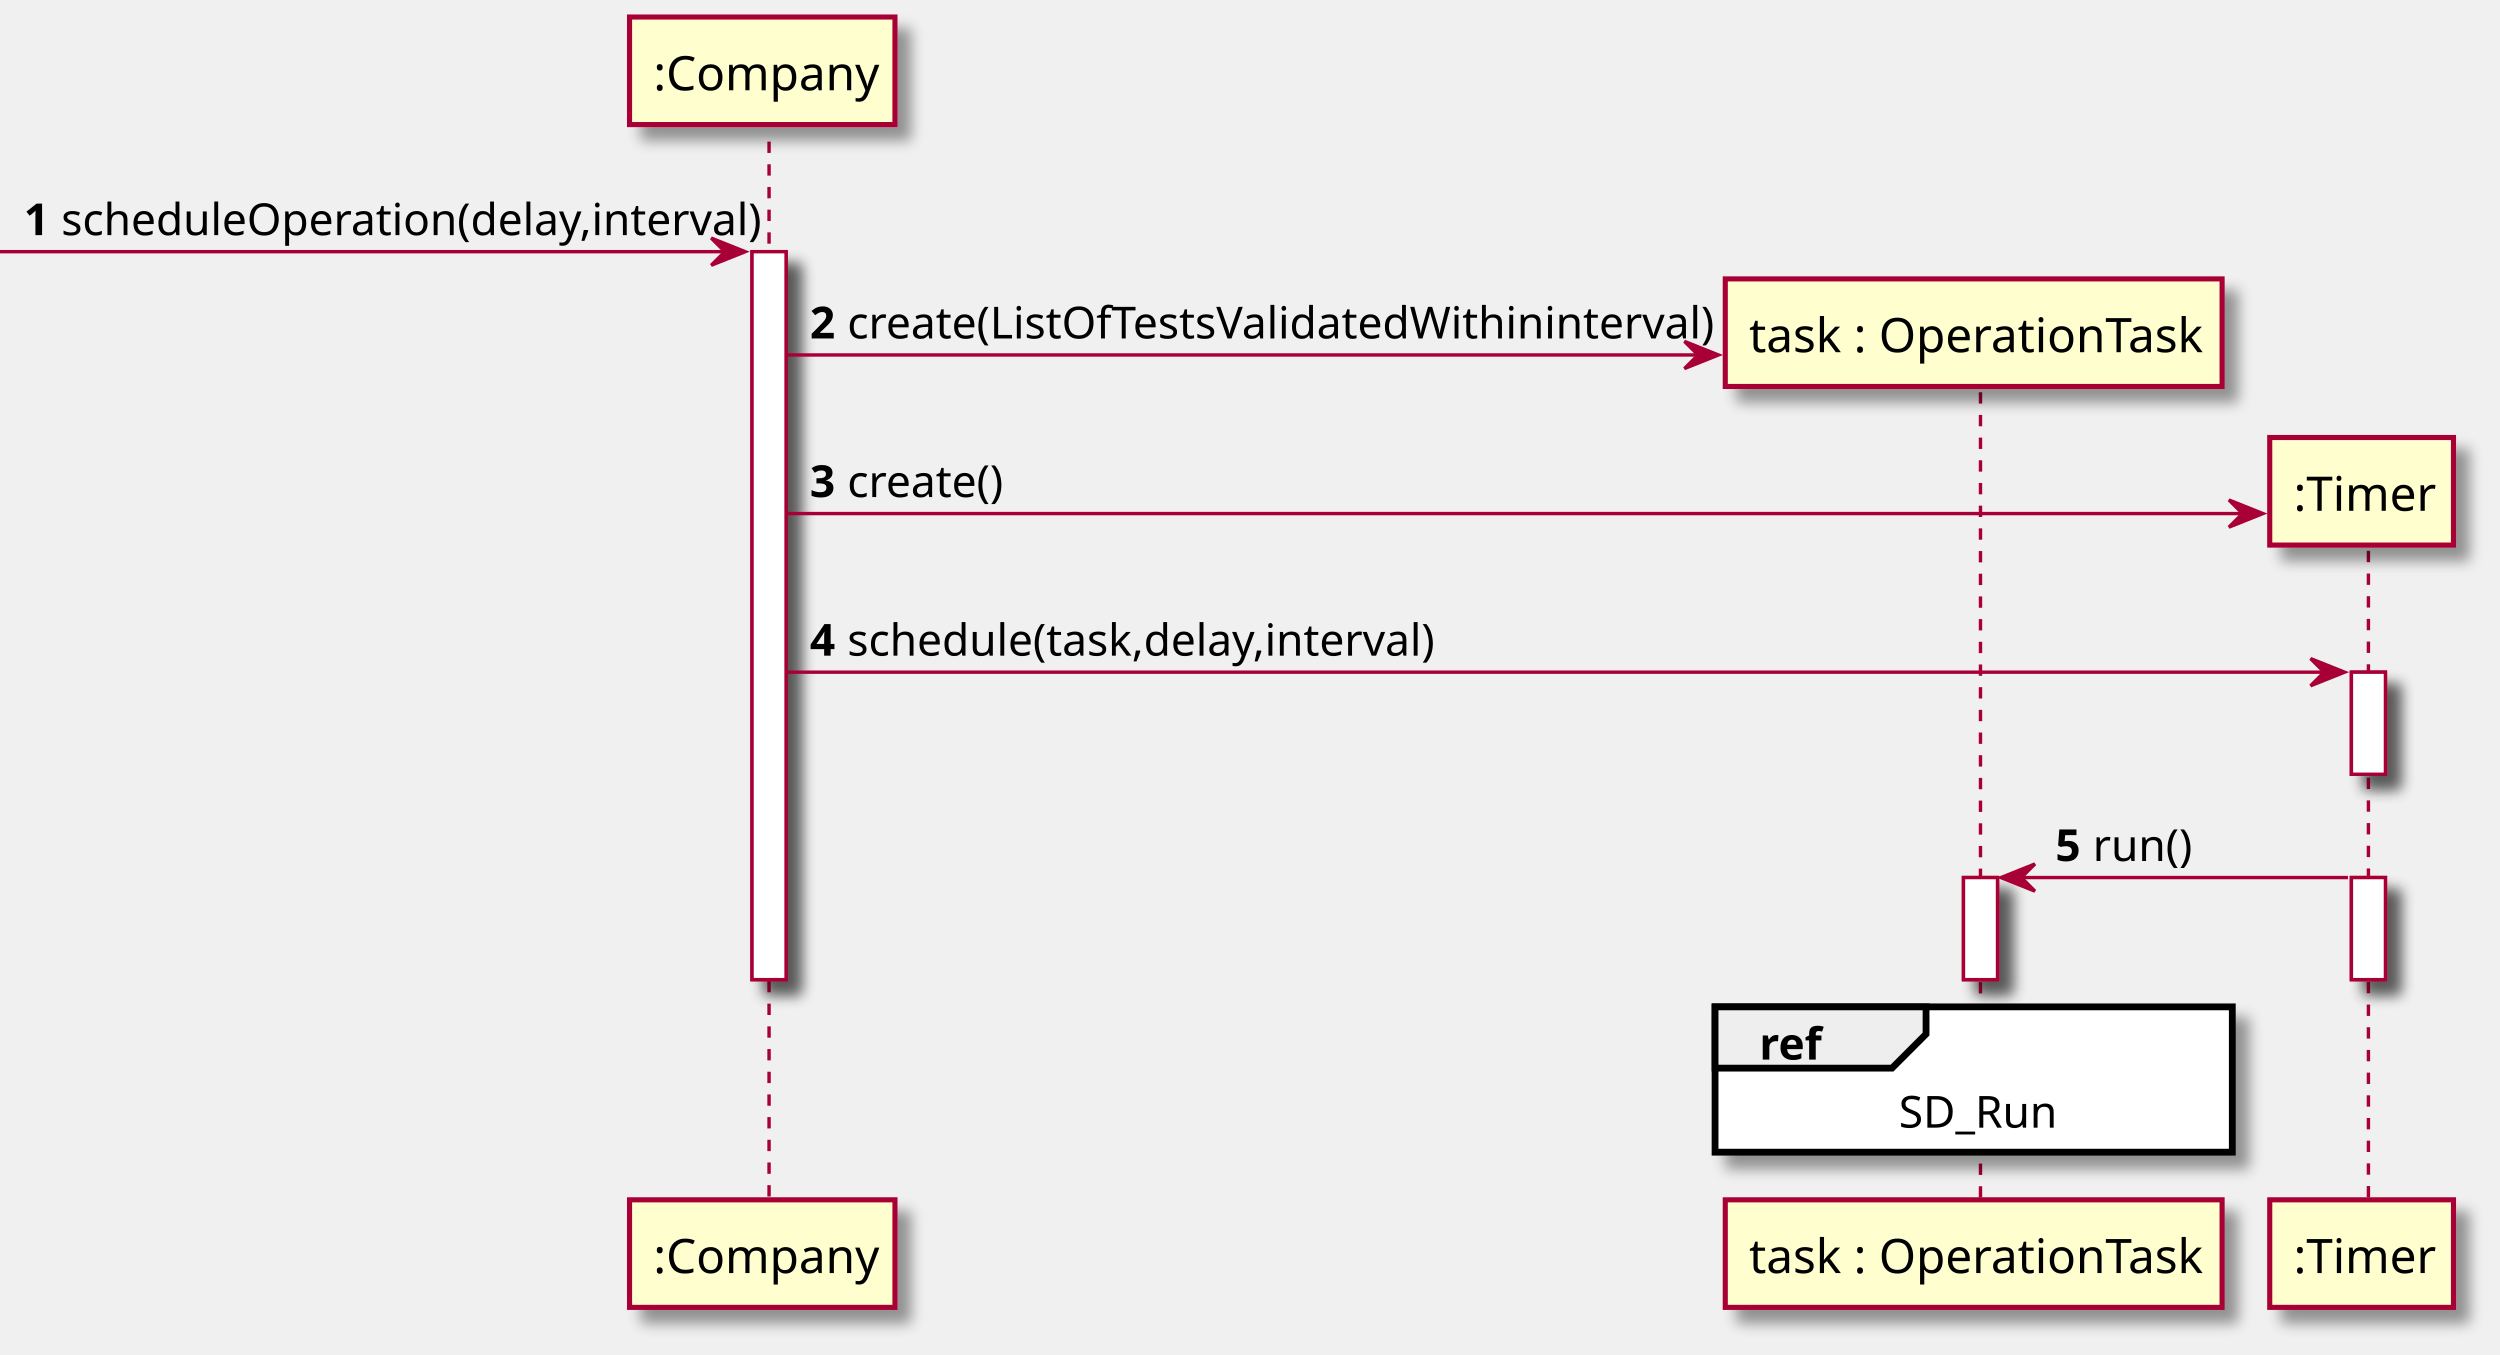
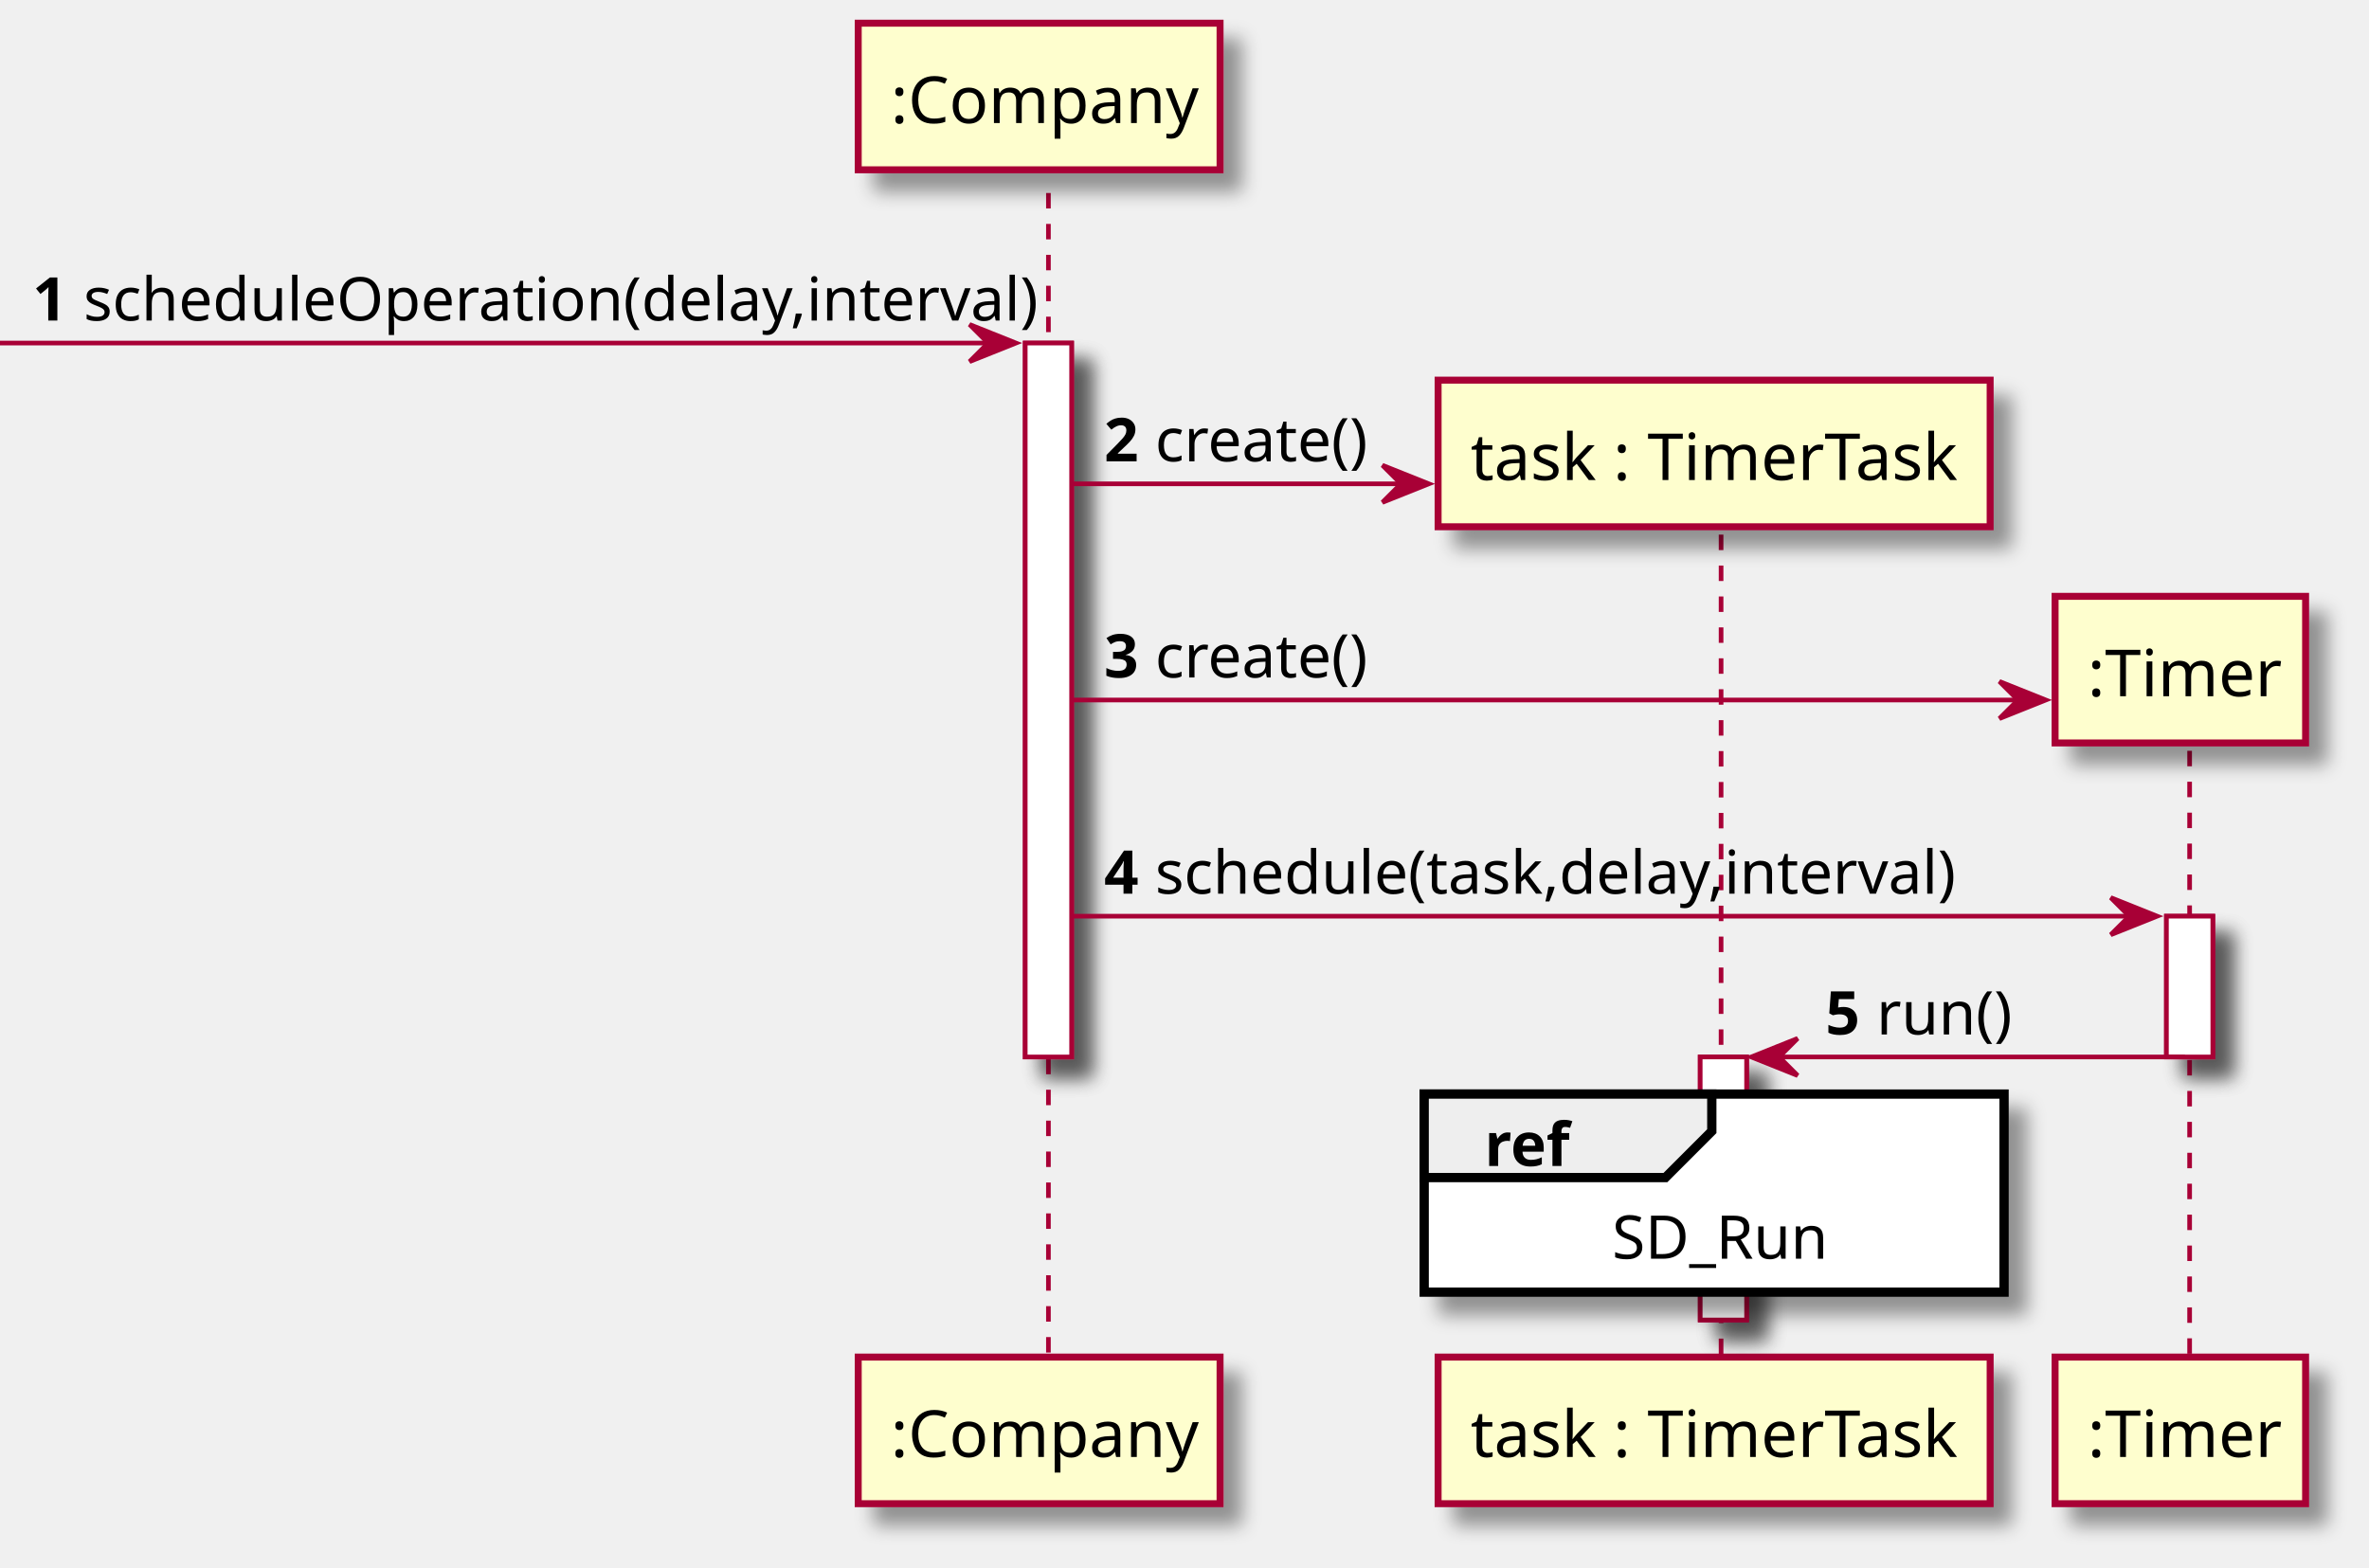
- <svg xmlns="http://www.w3.org/2000/svg" contentScriptType="application/ecmascript" contentStyleType="text/css" height="597px" preserveAspectRatio="none" style="width:1102px;height:597px;background:#FFFFFF;" version="1.1" viewBox="0 0 1102 597" width="1102.5px" zoomAndPan="magnify">
+ <svg xmlns="http://www.w3.org/2000/svg" contentScriptType="application/ecmascript" contentStyleType="text/css" height="507px" preserveAspectRatio="none" style="width:766px;height:507px;background:#FFFFFF;" version="1.1" viewBox="0 0 766 507" width="766.5px" zoomAndPan="magnify">
  <defs>
-     <filter height="300%" id="fu9vjgxpeegse" width="300%" x="-1" y="-1">
+     <filter height="300%" id="f1grjoyxctgm4w" width="300%" x="-1" y="-1">
      <feGaussianBlur result="blurOut" stdDeviation="3.0" />
      <feColorMatrix in="blurOut" result="blurOut2" type="matrix" values="0 0 0 0 0 0 0 0 0 0 0 0 0 0 0 0 0 0 .4 0" />
      <feOffset dx="6.0" dy="6.0" in="blurOut2" result="blurOut3" />
      <feBlend in="SourceGraphic" in2="blurOut3" mode="normal" />
    </filter>
  </defs>
  <g>
-     <rect fill="#FFFFFF" filter="url(#fu9vjgxpeegse)" height="320.883" style="stroke:#A80036;stroke-width:1.5;" width="15" x="331.5" y="110.941" />
-     <rect fill="#FFFFFF" filter="url(#fu9vjgxpeegse)" height="45" style="stroke:#A80036;stroke-width:1.5;" width="15" x="865.5" y="386.824" />
-     <rect fill="#FFFFFF" filter="url(#fu9vjgxpeegse)" height="45" style="stroke:#A80036;stroke-width:1.5;" width="15" x="1036.5" y="296.297" />
-     <rect fill="#FFFFFF" filter="url(#fu9vjgxpeegse)" height="45" style="stroke:#A80036;stroke-width:1.5;" width="15" x="1036.5" y="386.824" />
-     <line style="stroke:#A80036;stroke-width:1.5;stroke-dasharray:5.0,5.0;" x1="339" x2="339" y1="62.414" y2="530.379" />
-     <line style="stroke:#A80036;stroke-width:1.5;stroke-dasharray:5.0,5.0;" x1="873" x2="873" y1="172.898" y2="530.379" />
-     <line style="stroke:#A80036;stroke-width:1.5;stroke-dasharray:5.0,5.0;" x1="1044" x2="1044" y1="242.812" y2="530.379" />
-     <rect fill="#FEFECE" filter="url(#fu9vjgxpeegse)" height="47.414" style="stroke:#A80036;stroke-width:2.25;" width="117" x="277.5" y="7.5" />
+     <rect fill="#FFFFFF" filter="url(#f1grjoyxctgm4w)" height="230.883" style="stroke:#A80036;stroke-width:1.5;" width="15" x="331.5" y="110.941" />
+     <rect fill="#FFFFFF" filter="url(#f1grjoyxctgm4w)" height="85.055" style="stroke:#A80036;stroke-width:1.5;" width="15" x="549.75" y="341.824" />
+     <rect fill="#FFFFFF" filter="url(#f1grjoyxctgm4w)" height="45.527" style="stroke:#A80036;stroke-width:1.5;" width="15" x="700.5" y="296.297" />
+     <line style="stroke:#A80036;stroke-width:1.5;stroke-dasharray:5.0,5.0;" x1="339" x2="339" y1="62.414" y2="440.379" />
+     <line style="stroke:#A80036;stroke-width:1.5;stroke-dasharray:5.0,5.0;" x1="556.5" x2="556.5" y1="172.898" y2="440.379" />
+     <line style="stroke:#A80036;stroke-width:1.5;stroke-dasharray:5.0,5.0;" x1="708" x2="708" y1="242.812" y2="440.379" />
+     <rect fill="#FEFECE" filter="url(#f1grjoyxctgm4w)" height="47.414" style="stroke:#A80036;stroke-width:2.25;" width="117" x="277.5" y="7.5" />
    <text fill="#000000" font-family="sans-serif" font-size="21" lengthAdjust="spacing" textLength="96" x="288" y="39.8">:Company</text>
-     <rect fill="#FEFECE" filter="url(#fu9vjgxpeegse)" height="47.414" style="stroke:#A80036;stroke-width:2.25;" width="117" x="277.5" y="528.879" />
-     <text fill="#000000" font-family="sans-serif" font-size="21" lengthAdjust="spacing" textLength="96" x="288" y="561.179">:Company</text>
-     <rect fill="#FEFECE" filter="url(#fu9vjgxpeegse)" height="47.414" style="stroke:#A80036;stroke-width:2.25;" width="219" x="760.5" y="528.879" />
-     <text fill="#000000" font-family="sans-serif" font-size="21" lengthAdjust="spacing" textLength="198" x="771" y="561.179">task : OperationTask</text>
-     <rect fill="#FEFECE" filter="url(#fu9vjgxpeegse)" height="47.414" style="stroke:#A80036;stroke-width:2.25;" width="81" x="1000.5" y="528.879" />
-     <text fill="#000000" font-family="sans-serif" font-size="21" lengthAdjust="spacing" textLength="60" x="1011" y="561.179">:Timer</text>
-     <rect fill="#FFFFFF" filter="url(#fu9vjgxpeegse)" height="320.883" style="stroke:#A80036;stroke-width:1.5;" width="15" x="331.5" y="110.941" />
-     <rect fill="#FFFFFF" filter="url(#fu9vjgxpeegse)" height="45" style="stroke:#A80036;stroke-width:1.5;" width="15" x="865.5" y="386.824" />
-     <rect fill="#FFFFFF" filter="url(#fu9vjgxpeegse)" height="45" style="stroke:#A80036;stroke-width:1.5;" width="15" x="1036.5" y="296.297" />
-     <rect fill="#FFFFFF" filter="url(#fu9vjgxpeegse)" height="45" style="stroke:#A80036;stroke-width:1.5;" width="15" x="1036.5" y="386.824" />
+     <rect fill="#FEFECE" filter="url(#f1grjoyxctgm4w)" height="47.414" style="stroke:#A80036;stroke-width:2.25;" width="117" x="277.5" y="438.879" />
+     <text fill="#000000" font-family="sans-serif" font-size="21" lengthAdjust="spacing" textLength="96" x="288" y="471.179">:Company</text>
+     <rect fill="#FEFECE" filter="url(#f1grjoyxctgm4w)" height="47.414" style="stroke:#A80036;stroke-width:2.25;" width="178.5" x="465" y="438.879" />
+     <text fill="#000000" font-family="sans-serif" font-size="21" lengthAdjust="spacing" textLength="157.5" x="475.5" y="471.179">task : TimerTask</text>
+     <rect fill="#FEFECE" filter="url(#f1grjoyxctgm4w)" height="47.414" style="stroke:#A80036;stroke-width:2.25;" width="81" x="664.5" y="438.879" />
+     <text fill="#000000" font-family="sans-serif" font-size="21" lengthAdjust="spacing" textLength="60" x="675" y="471.179">:Timer</text>
+     <rect fill="#FFFFFF" filter="url(#f1grjoyxctgm4w)" height="230.883" style="stroke:#A80036;stroke-width:1.5;" width="15" x="331.5" y="110.941" />
+     <rect fill="#FFFFFF" filter="url(#f1grjoyxctgm4w)" height="85.055" style="stroke:#A80036;stroke-width:1.5;" width="15" x="549.75" y="341.824" />
+     <rect fill="#FFFFFF" filter="url(#f1grjoyxctgm4w)" height="45.527" style="stroke:#A80036;stroke-width:1.5;" width="15" x="700.5" y="296.297" />
    <polygon fill="#A80036" points="313.5,104.941,328.5,110.941,313.5,116.941,319.5,110.941" style="stroke:#A80036;stroke-width:1.5;" />
    <line style="stroke:#A80036;stroke-width:1.5;" x1="0" x2="322.5" y1="110.941" y2="110.941" />
    <text fill="#000000" font-family="sans-serif" font-size="19.5" font-weight="bold" lengthAdjust="spacing" textLength="10.5" x="10.5" y="103.657">1</text>
    <text fill="#000000" font-family="sans-serif" font-size="19.5" lengthAdjust="spacing" textLength="286.5" x="27" y="103.657">scheduleOperation(delay,interval)</text>
-     <polygon fill="#A80036" points="742.5,150.469,757.5,156.469,742.5,162.469,748.5,156.469" style="stroke:#A80036;stroke-width:1.5;" />
-     <line style="stroke:#A80036;stroke-width:1.5;" x1="346.5" x2="751.5" y1="156.469" y2="156.469" />
+     <polygon fill="#A80036" points="447,150.469,462,156.469,447,162.469,453,156.469" style="stroke:#A80036;stroke-width:1.5;" />
+     <line style="stroke:#A80036;stroke-width:1.5;" x1="346.5" x2="456" y1="156.469" y2="156.469" />
    <text fill="#000000" font-family="sans-serif" font-size="19.5" font-weight="bold" lengthAdjust="spacing" textLength="10.5" x="357" y="149.184">2</text>
-     <text fill="#000000" font-family="sans-serif" font-size="19.5" lengthAdjust="spacing" textLength="361.5" x="373.5" y="149.184">create(ListOfTestsValidatedWithininterval)</text>
-     <rect fill="#FEFECE" filter="url(#fu9vjgxpeegse)" height="47.414" style="stroke:#A80036;stroke-width:2.25;" width="219" x="760.5" y="122.941" />
-     <text fill="#000000" font-family="sans-serif" font-size="21" lengthAdjust="spacing" textLength="198" x="771" y="155.241">task : OperationTask</text>
-     <polygon fill="#A80036" points="982.5,220.383,997.5,226.383,982.5,232.383,988.5,226.383" style="stroke:#A80036;stroke-width:1.5;" />
-     <line style="stroke:#A80036;stroke-width:1.5;" x1="346.5" x2="991.5" y1="226.383" y2="226.383" />
+     <text fill="#000000" font-family="sans-serif" font-size="19.5" lengthAdjust="spacing" textLength="66" x="373.5" y="149.184">create()</text>
+     <rect fill="#FEFECE" filter="url(#f1grjoyxctgm4w)" height="47.414" style="stroke:#A80036;stroke-width:2.25;" width="178.5" x="465" y="122.941" />
+     <text fill="#000000" font-family="sans-serif" font-size="21" lengthAdjust="spacing" textLength="157.5" x="475.5" y="155.241">task : TimerTask</text>
+     <polygon fill="#A80036" points="646.5,220.383,661.5,226.383,646.5,232.383,652.5,226.383" style="stroke:#A80036;stroke-width:1.5;" />
+     <line style="stroke:#A80036;stroke-width:1.5;" x1="346.5" x2="655.5" y1="226.383" y2="226.383" />
    <text fill="#000000" font-family="sans-serif" font-size="19.5" font-weight="bold" lengthAdjust="spacing" textLength="10.5" x="357" y="219.098">3</text>
    <text fill="#000000" font-family="sans-serif" font-size="19.5" lengthAdjust="spacing" textLength="66" x="373.5" y="219.098">create()</text>
-     <rect fill="#FEFECE" filter="url(#fu9vjgxpeegse)" height="47.414" style="stroke:#A80036;stroke-width:2.25;" width="81" x="1000.5" y="192.856" />
-     <text fill="#000000" font-family="sans-serif" font-size="21" lengthAdjust="spacing" textLength="60" x="1011" y="225.155">:Timer</text>
-     <polygon fill="#A80036" points="1018.5,290.297,1033.5,296.297,1018.5,302.297,1024.5,296.297" style="stroke:#A80036;stroke-width:1.5;" />
-     <line style="stroke:#A80036;stroke-width:1.5;" x1="346.5" x2="1027.5" y1="296.297" y2="296.297" />
+     <rect fill="#FEFECE" filter="url(#f1grjoyxctgm4w)" height="47.414" style="stroke:#A80036;stroke-width:2.25;" width="81" x="664.5" y="192.856" />
+     <text fill="#000000" font-family="sans-serif" font-size="21" lengthAdjust="spacing" textLength="60" x="675" y="225.155">:Timer</text>
+     <polygon fill="#A80036" points="682.5,290.297,697.5,296.297,682.5,302.297,688.5,296.297" style="stroke:#A80036;stroke-width:1.5;" />
+     <line style="stroke:#A80036;stroke-width:1.5;" x1="346.5" x2="691.5" y1="296.297" y2="296.297" />
    <text fill="#000000" font-family="sans-serif" font-size="19.5" font-weight="bold" lengthAdjust="spacing" textLength="10.5" x="357" y="289.012">4</text>
    <text fill="#000000" font-family="sans-serif" font-size="19.5" lengthAdjust="spacing" textLength="246" x="373.5" y="289.012">schedule(task,delay,interval)</text>
-     <polygon fill="#A80036" points="897,380.824,882,386.824,897,392.824,891,386.824" style="stroke:#A80036;stroke-width:1.5;" />
-     <line style="stroke:#A80036;stroke-width:1.5;" x1="888" x2="1035" y1="386.824" y2="386.824" />
-     <text fill="#000000" font-family="sans-serif" font-size="19.5" font-weight="bold" lengthAdjust="spacing" textLength="10.5" x="906" y="379.54">5</text>
-     <text fill="#000000" font-family="sans-serif" font-size="19.5" lengthAdjust="spacing" textLength="39" x="922.5" y="379.54">run()</text>
-     <rect fill="#FFFFFF" filter="url(#fu9vjgxpeegse)" height="64.055" style="stroke:#000000;stroke-width:3.0;" width="228" x="756" y="443.824" />
-     <polygon fill="#EEEEEE" points="756,443.824,849,443.824,849,455.824,834,470.824,756,470.824,756,443.824" style="stroke:#000000;stroke-width:3.0;" />
-     <text fill="#000000" font-family="sans-serif" font-size="19.5" font-weight="bold" lengthAdjust="spacing" textLength="25.5" x="775.5" y="467.067">ref</text>
-     <text fill="#000000" font-family="sans-serif" font-size="19.5" lengthAdjust="spacing" textLength="72" x="837" y="497.067">SD_Run</text>
+     <polygon fill="#A80036" points="581.25,335.824,566.25,341.824,581.25,347.824,575.25,341.824" style="stroke:#A80036;stroke-width:1.5;" />
+     <line style="stroke:#A80036;stroke-width:1.5;" x1="572.25" x2="706.5" y1="341.824" y2="341.824" />
+     <text fill="#000000" font-family="sans-serif" font-size="19.5" font-weight="bold" lengthAdjust="spacing" textLength="10.5" x="590.25" y="334.54">5</text>
+     <text fill="#000000" font-family="sans-serif" font-size="19.5" lengthAdjust="spacing" textLength="39" x="606.75" y="334.54">run()</text>
+     <rect fill="#FFFFFF" filter="url(#f1grjoyxctgm4w)" height="64.055" style="stroke:#000000;stroke-width:3.0;" width="187.5" x="460.5" y="353.824" />
+     <polygon fill="#EEEEEE" points="460.5,353.824,553.5,353.824,553.5,365.824,538.5,380.824,460.5,380.824,460.5,353.824" style="stroke:#000000;stroke-width:3.0;" />
+     <text fill="#000000" font-family="sans-serif" font-size="19.5" font-weight="bold" lengthAdjust="spacing" textLength="25.5" x="480" y="377.067">ref</text>
+     <text fill="#000000" font-family="sans-serif" font-size="19.5" lengthAdjust="spacing" textLength="72" x="521.25" y="407.067">SD_Run</text>
  </g>
</svg>
